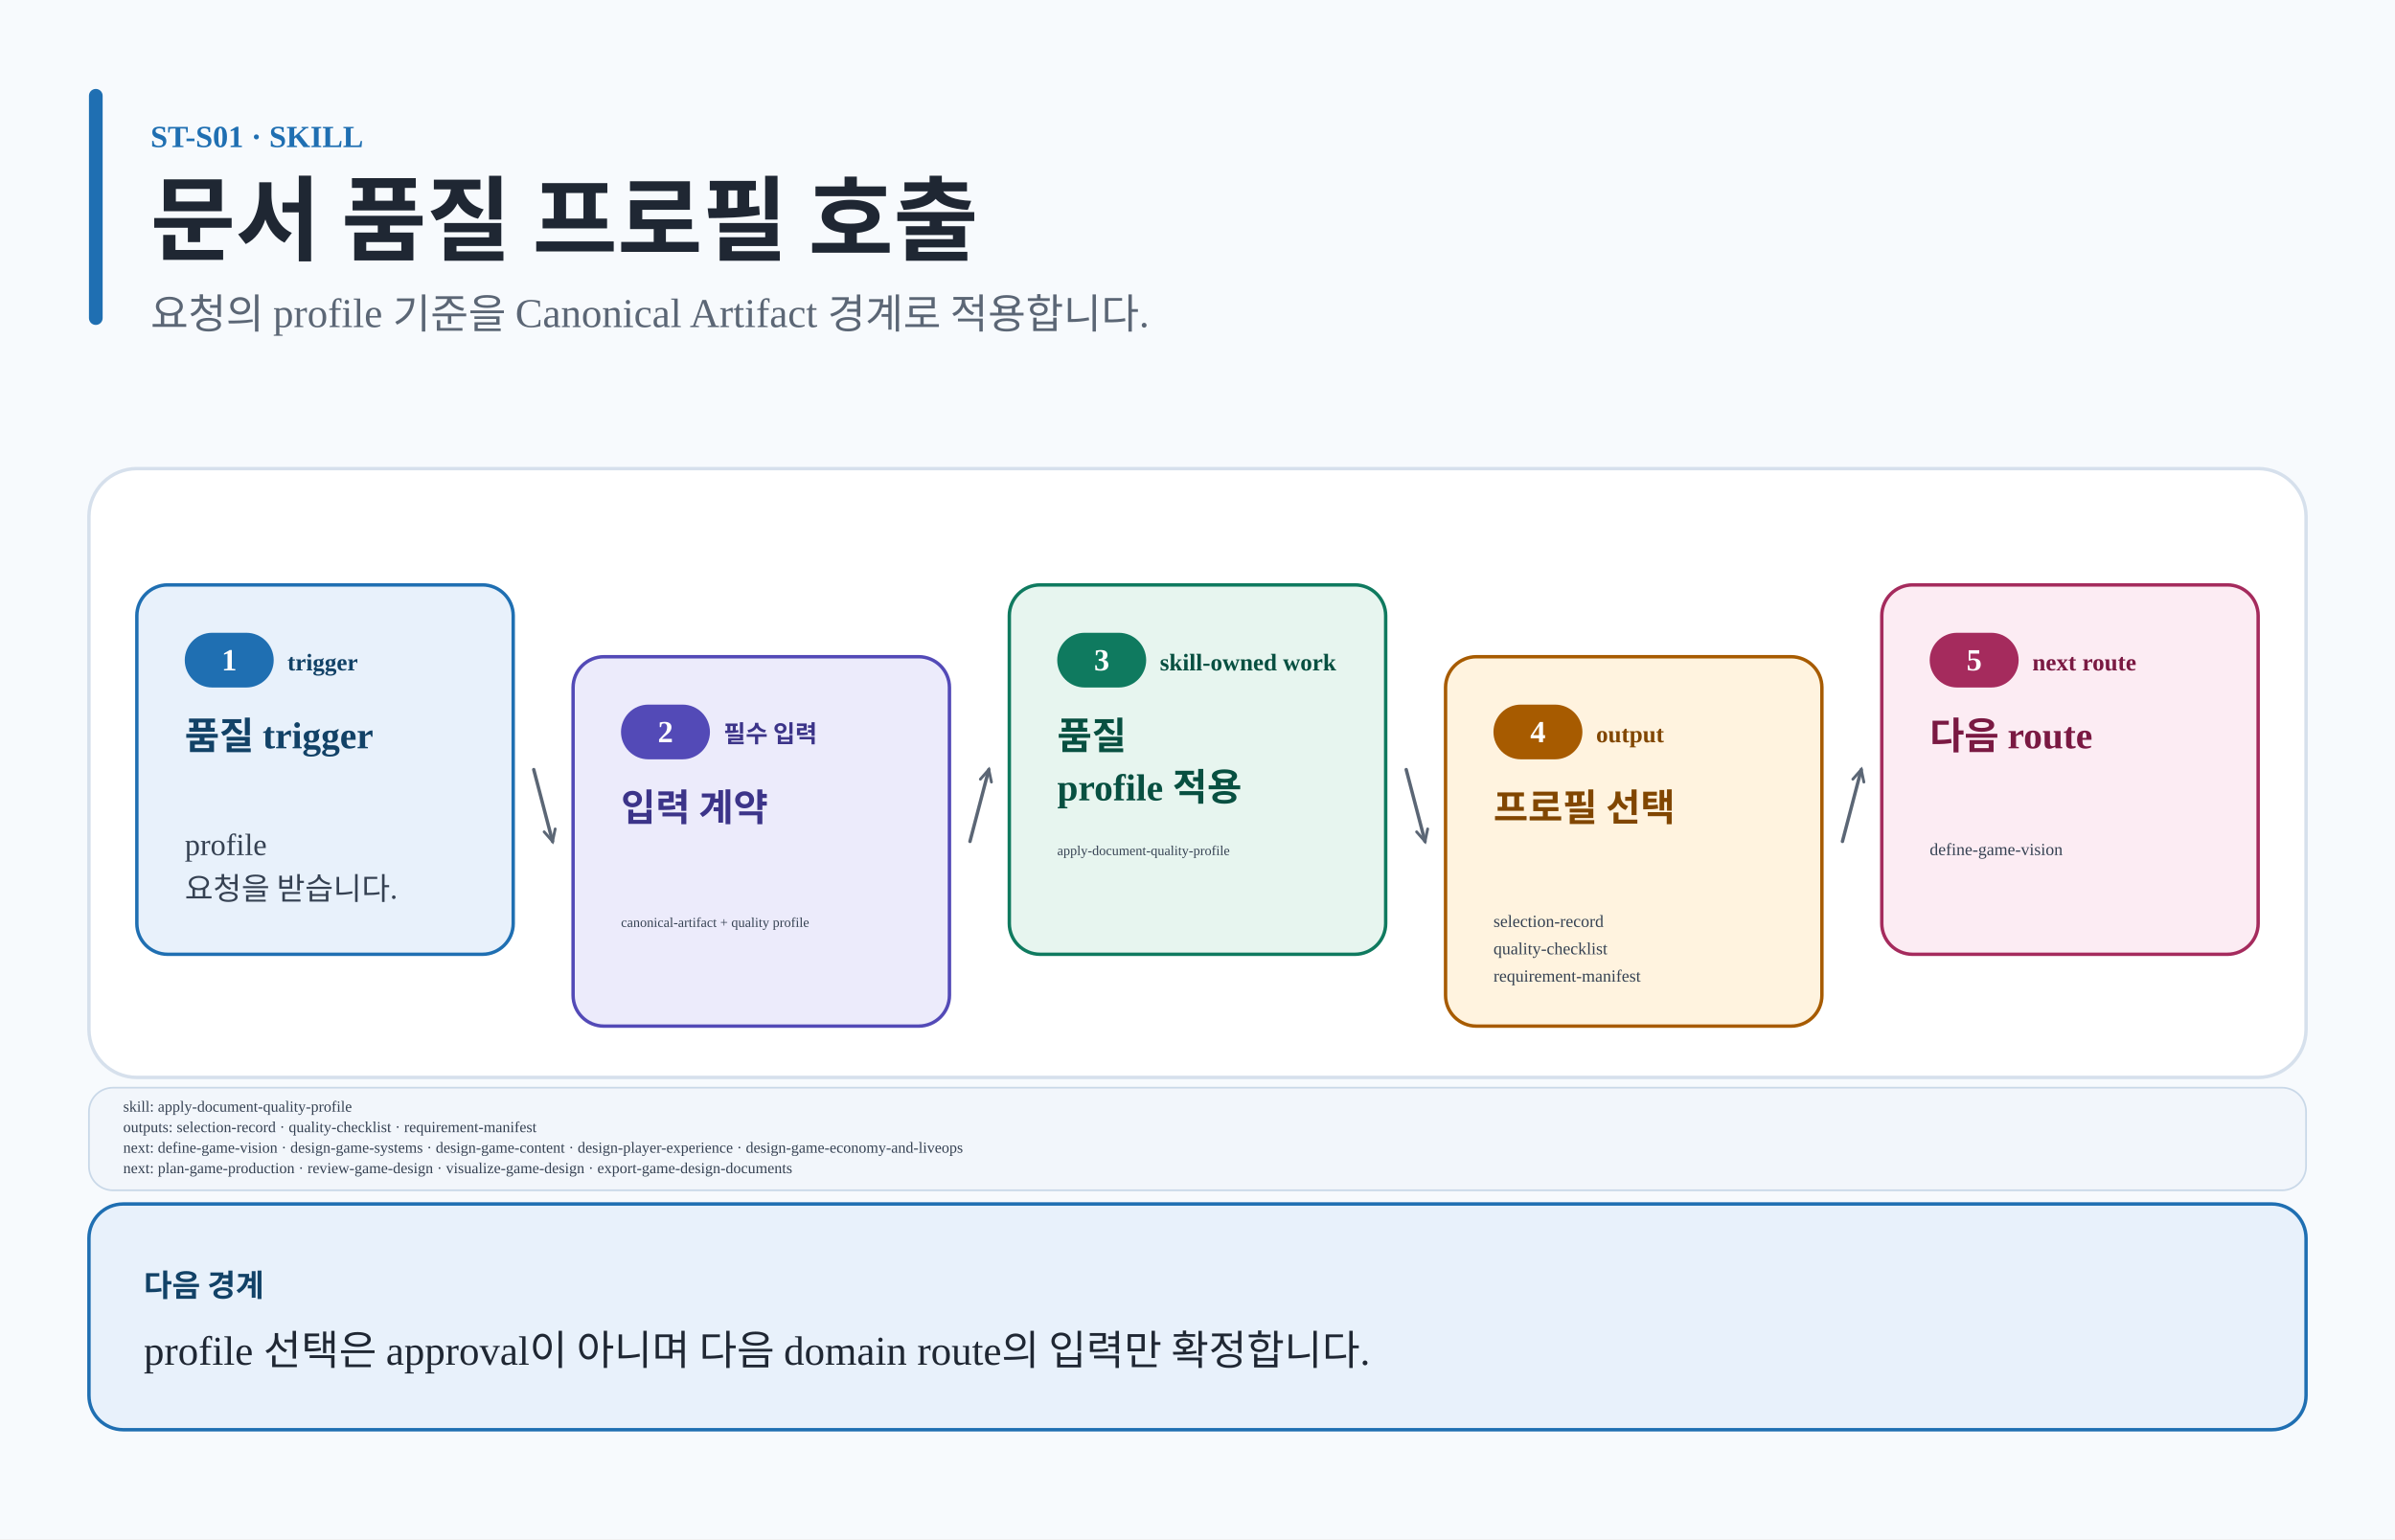
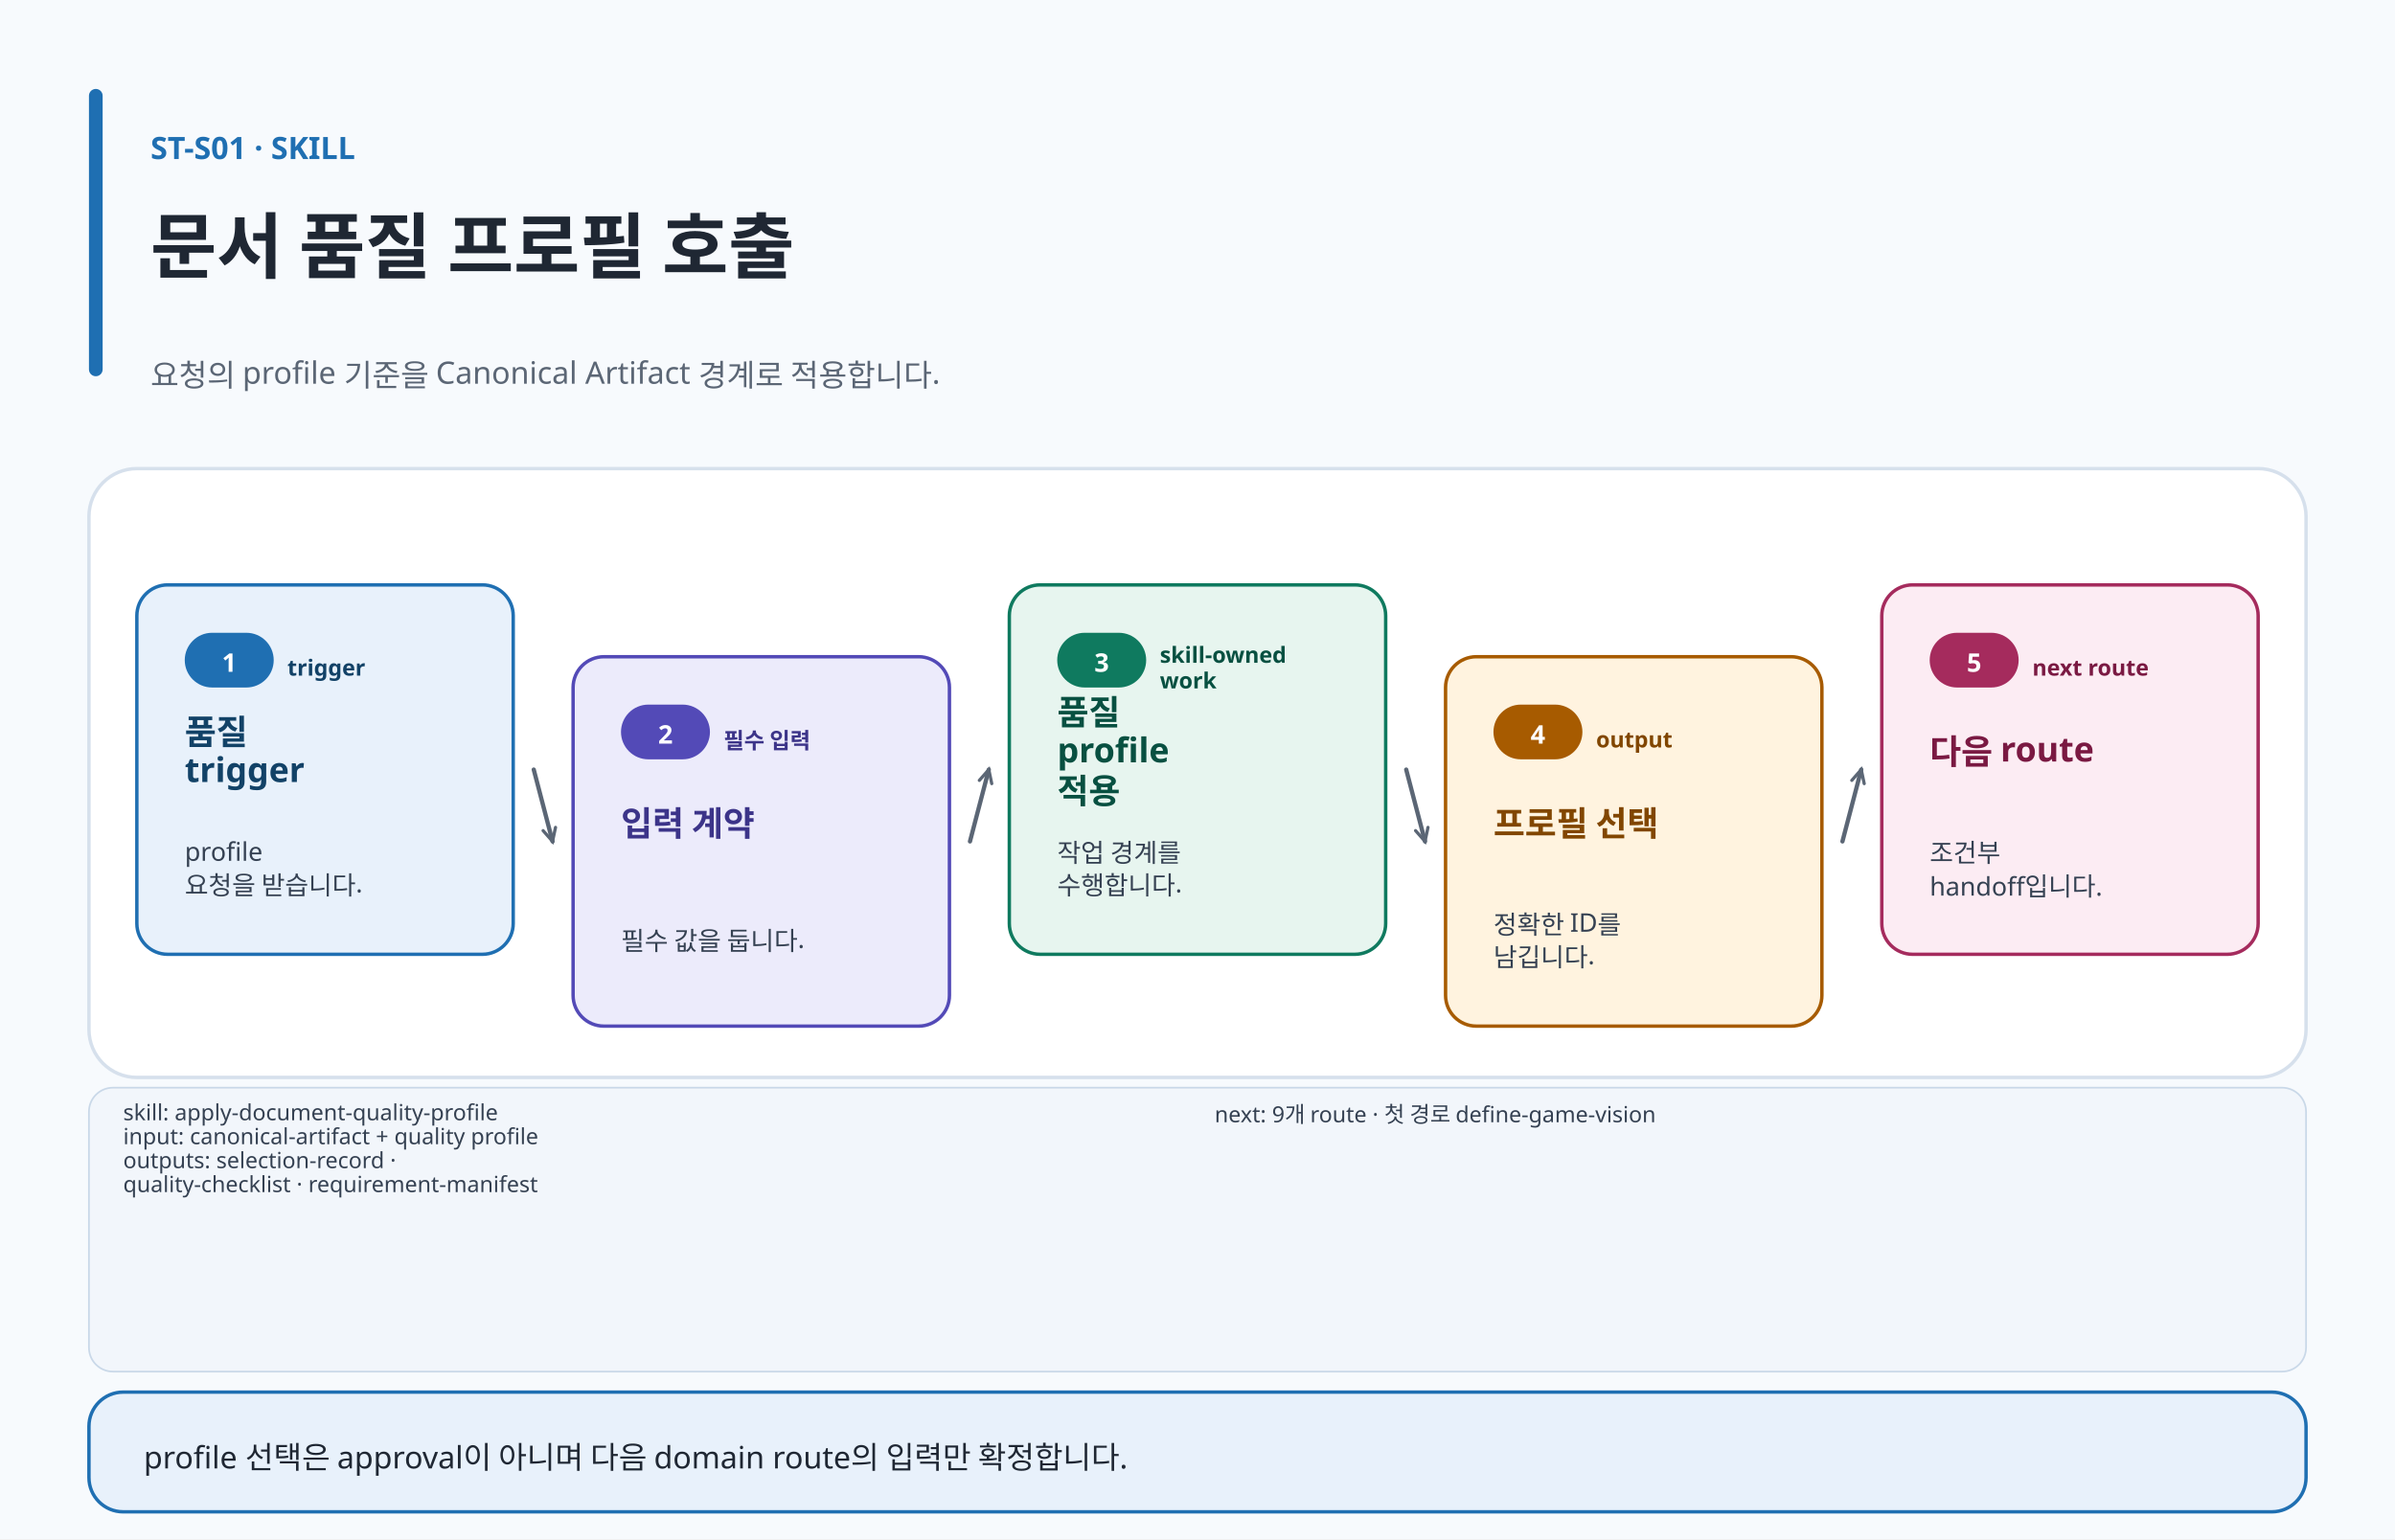
- <svg xmlns="http://www.w3.org/2000/svg" viewBox="0 0 1400 900" width="1400" height="900" role="img" aria-label="문서 품질 프로필 직접 호출 흐름">
+ <svg xmlns="http://www.w3.org/2000/svg" viewBox="0 0 1400 900" width="1400" height="900" role="img" aria-label="문서 품질 프로필 직접 호출 흐름" style="font-family:Pretendard,'Apple SD Gothic Neo','Malgun Gothic','Noto Sans KR',sans-serif">
  <defs>
-     <marker id="open-arrow" viewBox="0 0 12 12" refX="10" refY="6" markerWidth="10" markerHeight="10" markerUnits="userSpaceOnUse" orient="auto">
+     <marker id="open-arrow" viewBox="0 0 12 12" refX="10" refY="6" markerWidth="11.25" markerHeight="11.25" markerUnits="userSpaceOnUse" orient="auto">
      <path d="M 2 2 L 10 6 L 2 10" fill="none" stroke="#5B6675" stroke-width="2" stroke-linecap="round" />
    </marker>
  </defs>
  <rect width="1400" height="900" fill="#F7FAFD" />
-   <rect x="52" y="52" width="8" height="138" rx="4" fill="#1F6FB2" />
-   <text x="88" y="86" fill="#1F6FB2" font-size="18" font-weight="700">ST-S01 · SKILL</text>
-   <text x="88" y="148" fill="#1F2733" font-size="54" font-weight="700">문서 품질 프로필 호출</text>
-   <text x="88" y="192" fill="#5B6675" font-size="24">요청의 profile 기준을 Canonical Artifact 경계로 적용합니다.</text>
+   <rect x="52" y="52" width="8" height="168" rx="4" fill="#1F6FB2" />
+   <text data-text-role="eyebrow" x="88" y="86" text-anchor="start" dominant-baseline="central" fill="#1F6FB2" font-size="18" font-weight="700">
+     <tspan x="88" dy="0">ST-S01 · SKILL</tspan>
+   </text>
+   <text data-text-role="title" x="88" y="141" text-anchor="start" dominant-baseline="central" fill="#1F2733" font-size="42" font-weight="700">
+     <tspan x="88" dy="0">문서 품질 프로필 호출</tspan>
+   </text>
+   <text data-text-role="description" x="88" y="218" text-anchor="start" dominant-baseline="central" fill="#5B6675" font-size="18" font-weight="400">
+     <tspan x="88" dy="0">요청의 profile 기준을 Canonical Artifact 경계로 적용합니다.</tspan>
+   </text>
  <rect x="52" y="274" width="1296" height="356" rx="28" fill="#FFFFFF" stroke="#D6E0EC" stroke-width="2" />
-   <path d="M 312 450 L 323 492" fill="none" stroke="#5B6675" stroke-width="2" stroke-linecap="round" marker-end="url(#open-arrow)" />
-   <path d="M 567 492 L 578 450" fill="none" stroke="#5B6675" stroke-width="2" stroke-linecap="round" marker-end="url(#open-arrow)" />
-   <path d="M 822 450 L 833 492" fill="none" stroke="#5B6675" stroke-width="2" stroke-linecap="round" marker-end="url(#open-arrow)" />
-   <path d="M 1077 492 L 1088 450" fill="none" stroke="#5B6675" stroke-width="2" stroke-linecap="round" marker-end="url(#open-arrow)" />
+   <path d="M 312 450 L 323 492" fill="none" stroke="#5B6675" stroke-width="2.5" stroke-linecap="round" marker-end="url(#open-arrow)" />
+   <path d="M 567 492 L 578 450" fill="none" stroke="#5B6675" stroke-width="2.5" stroke-linecap="round" marker-end="url(#open-arrow)" />
+   <path d="M 822 450 L 833 492" fill="none" stroke="#5B6675" stroke-width="2.5" stroke-linecap="round" marker-end="url(#open-arrow)" />
+   <path d="M 1077 492 L 1088 450" fill="none" stroke="#5B6675" stroke-width="2.5" stroke-linecap="round" marker-end="url(#open-arrow)" />
  <g aria-label="읽기 순서 1: 품질 trigger">
    <rect x="80" y="342" width="220" height="216" rx="18" fill="#E8F1FB" stroke="#1F6FB2" stroke-width="2" />
    <rect x="108" y="370" width="52" height="32" rx="16" fill="#1F6FB2" />
-     <text x="134" y="392" text-anchor="middle" fill="#FFFFFF" font-size="18" font-weight="700">1</text>
-     <text x="168" y="392" fill="#124267" font-size="14" font-weight="700">trigger</text>
-     <text x="108" y="438" fill="#124267" font-size="22" font-weight="700">품질 trigger</text>
-     <text x="108" y="500" fill="#354152" font-size="18" font-weight="400">profile</text>
-     <text x="108" y="526" fill="#354152" font-size="18" font-weight="400">요청을 받습니다.</text>
+     <text data-text-role="caption" x="134" y="387" text-anchor="middle" dominant-baseline="central" fill="#FFFFFF" font-size="15" font-weight="700">
+       <tspan x="134" dy="0">1</tspan>
+     </text>
+     <text data-text-role="caption" x="168" y="390" text-anchor="start" dominant-baseline="central" fill="#124267" font-size="13" font-weight="700">
+       <tspan x="168" dy="0">trigger</tspan>
+     </text>
+     <text data-text-role="card-title" x="108" y="426.5" text-anchor="start" dominant-baseline="central" fill="#124267" font-size="20" font-weight="700">
+       <tspan x="108" dy="0">품질</tspan>
+       <tspan x="108" dy="23">trigger</tspan>
+     </text>
+     <text data-text-role="card-body" x="108" y="497.5" text-anchor="start" dominant-baseline="central" fill="#354152" font-size="15" font-weight="400">
+       <tspan x="108" dy="0">profile</tspan>
+       <tspan x="108" dy="19">요청을 받습니다.</tspan>
+     </text>
  </g>
  <g aria-label="읽기 순서 2: 입력 계약">
    <rect x="335" y="384" width="220" height="216" rx="18" fill="#ECEBFB" stroke="#534AB7" stroke-width="2" />
    <rect x="363" y="412" width="52" height="32" rx="16" fill="#534AB7" />
-     <text x="389" y="434" text-anchor="middle" fill="#FFFFFF" font-size="18" font-weight="700">2</text>
-     <text x="423" y="434" fill="#3C3489" font-size="14" font-weight="700">필수 입력</text>
-     <text x="363" y="480" fill="#3C3489" font-size="22" font-weight="700">입력 계약</text>
-     <text x="363" y="542" fill="#354152" font-size="8" textLength="164" lengthAdjust="spacingAndGlyphs">canonical-artifact + quality profile</text>
+     <text data-text-role="caption" x="389" y="429" text-anchor="middle" dominant-baseline="central" fill="#FFFFFF" font-size="15" font-weight="700">
+       <tspan x="389" dy="0">2</tspan>
+     </text>
+     <text data-text-role="caption" x="423" y="432" text-anchor="start" dominant-baseline="central" fill="#3C3489" font-size="13" font-weight="700">
+       <tspan x="423" dy="0">필수 입력</tspan>
+     </text>
+     <text data-text-role="card-title" x="363" y="480" text-anchor="start" dominant-baseline="central" fill="#3C3489" font-size="20" font-weight="700">
+       <tspan x="363" dy="0">입력 계약</tspan>
+     </text>
+     <text data-text-role="card-body" x="363" y="549" text-anchor="start" dominant-baseline="central" fill="#354152" font-size="15" font-weight="400">
+       <tspan x="363" dy="0">필수 값을 둡니다.</tspan>
+     </text>
  </g>
  <g aria-label="읽기 순서 3: 품질 profile 적용">
    <rect x="590" y="342" width="220" height="216" rx="18" fill="#E7F5EF" stroke="#0F7A5F" stroke-width="2" />
    <rect x="618" y="370" width="52" height="32" rx="16" fill="#0F7A5F" />
-     <text x="644" y="392" text-anchor="middle" fill="#FFFFFF" font-size="18" font-weight="700">3</text>
-     <text x="678" y="392" fill="#085041" font-size="14" font-weight="700">skill-owned work</text>
-     <text x="618" y="438" fill="#085041" font-size="22" font-weight="700">품질</text>
-     <text x="618" y="468" fill="#085041" font-size="22" font-weight="700">profile 적용</text>
-     <text x="618" y="500" fill="#354152" font-size="8" textLength="164" lengthAdjust="spacingAndGlyphs">apply-document-quality-profile</text>
+     <text data-text-role="caption" x="644" y="387" text-anchor="middle" dominant-baseline="central" fill="#FFFFFF" font-size="15" font-weight="700">
+       <tspan x="644" dy="0">3</tspan>
+     </text>
+     <text data-text-role="caption" x="678" y="382.5" text-anchor="start" dominant-baseline="central" fill="#085041" font-size="13" font-weight="700">
+       <tspan x="678" dy="0">skill-owned</tspan>
+       <tspan x="678" dy="15">work</tspan>
+     </text>
+     <text data-text-role="card-title" x="618" y="415" text-anchor="start" dominant-baseline="central" fill="#085041" font-size="20" font-weight="700">
+       <tspan x="618" dy="0">품질</tspan>
+       <tspan x="618" dy="23">profile</tspan>
+       <tspan x="618" dy="23">적용</tspan>
+     </text>
+     <text data-text-role="card-body" x="618" y="497.5" text-anchor="start" dominant-baseline="central" fill="#354152" font-size="15" font-weight="400">
+       <tspan x="618" dy="0">작업 경계를</tspan>
+       <tspan x="618" dy="19">수행합니다.</tspan>
+     </text>
  </g>
  <g aria-label="읽기 순서 4: 프로필 선택">
    <rect x="845" y="384" width="220" height="216" rx="18" fill="#FFF3DF" stroke="#A75B00" stroke-width="2" />
    <rect x="873" y="412" width="52" height="32" rx="16" fill="#A75B00" />
-     <text x="899" y="434" text-anchor="middle" fill="#FFFFFF" font-size="18" font-weight="700">4</text>
-     <text x="933" y="434" fill="#814600" font-size="14" font-weight="700">output</text>
-     <text x="873" y="480" fill="#814600" font-size="22" font-weight="700">프로필 선택</text>
-     <text x="873" y="542" fill="#354152" font-size="10" textLength="164" lengthAdjust="spacingAndGlyphs">selection-record</text>
-     <text x="873" y="558" fill="#354152" font-size="10" textLength="164" lengthAdjust="spacingAndGlyphs">quality-checklist</text>
-     <text x="873" y="574" fill="#354152" font-size="10" textLength="164" lengthAdjust="spacingAndGlyphs">requirement-manifest</text>
+     <text data-text-role="caption" x="899" y="429" text-anchor="middle" dominant-baseline="central" fill="#FFFFFF" font-size="15" font-weight="700">
+       <tspan x="899" dy="0">4</tspan>
+     </text>
+     <text data-text-role="caption" x="933" y="432" text-anchor="start" dominant-baseline="central" fill="#814600" font-size="13" font-weight="700">
+       <tspan x="933" dy="0">output</tspan>
+     </text>
+     <text data-text-role="card-title" x="873" y="480" text-anchor="start" dominant-baseline="central" fill="#814600" font-size="20" font-weight="700">
+       <tspan x="873" dy="0">프로필 선택</tspan>
+     </text>
+     <text data-text-role="card-body" x="873" y="539.5" text-anchor="start" dominant-baseline="central" fill="#354152" font-size="15" font-weight="400">
+       <tspan x="873" dy="0">정확한 ID를</tspan>
+       <tspan x="873" dy="19">남깁니다.</tspan>
+     </text>
  </g>
  <g aria-label="읽기 순서 5: 다음 route">
    <rect x="1100" y="342" width="220" height="216" rx="18" fill="#FCECF3" stroke="#A52B5D" stroke-width="2" />
    <rect x="1128" y="370" width="52" height="32" rx="16" fill="#A52B5D" />
-     <text x="1154" y="392" text-anchor="middle" fill="#FFFFFF" font-size="18" font-weight="700">5</text>
-     <text x="1188" y="392" fill="#7A1942" font-size="14" font-weight="700">next route</text>
-     <text x="1128" y="438" fill="#7A1942" font-size="22" font-weight="700">다음 route</text>
-     <text x="1128" y="500" fill="#354152" font-size="10" textLength="164" lengthAdjust="spacingAndGlyphs">define-game-vision</text>
+     <text data-text-role="caption" x="1154" y="387" text-anchor="middle" dominant-baseline="central" fill="#FFFFFF" font-size="15" font-weight="700">
+       <tspan x="1154" dy="0">5</tspan>
+     </text>
+     <text data-text-role="caption" x="1188" y="390" text-anchor="start" dominant-baseline="central" fill="#7A1942" font-size="13" font-weight="700">
+       <tspan x="1188" dy="0">next route</tspan>
+     </text>
+     <text data-text-role="card-title" x="1128" y="438" text-anchor="start" dominant-baseline="central" fill="#7A1942" font-size="20" font-weight="700">
+       <tspan x="1128" dy="0">다음 route</tspan>
+     </text>
+     <text data-text-role="card-body" x="1128" y="497.5" text-anchor="start" dominant-baseline="central" fill="#354152" font-size="15" font-weight="400">
+       <tspan x="1128" dy="0">조건부</tspan>
+       <tspan x="1128" dy="19">handoff입니다.</tspan>
+     </text>
  </g>
-   <rect x="52" y="636" width="1296" height="60" rx="14" fill="#F2F6FB" stroke="#C9D8E8" stroke-width="1" />
-   <text x="72" y="650" fill="#354152" font-size="9">skill: apply-document-quality-profile</text>
-   <text x="72" y="662" fill="#354152" font-size="9">outputs: selection-record · quality-checklist · requirement-manifest</text>
-   <text x="72" y="674" fill="#354152" font-size="9">next: define-game-vision · design-game-systems · design-game-content · design-player-experience · design-game-economy-and-liveops</text>
-   <text x="72" y="686" fill="#354152" font-size="9">next: plan-game-production · review-game-design · visualize-game-design · export-game-design-documents</text>
-   <rect x="52" y="704" width="1296" height="132" rx="20" fill="#E8F1FB" stroke="#1F6FB2" stroke-width="2" />
-   <text x="84" y="758" fill="#124267" font-size="18" font-weight="700">다음 경계</text>
-   <text x="84" y="798" fill="#1F2733" font-size="24">profile 선택은 approval이 아니며 다음 domain route의 입력만 확정합니다.</text>
+   <rect x="52" y="636" width="1296" height="166" rx="14" fill="#F2F6FB" stroke="#C9D8E8" stroke-width="1" />
+   <text data-text-role="semantic-rail" x="72" y="650" text-anchor="start" dominant-baseline="central" fill="#354152" font-size="13" font-weight="400">
+     <tspan x="72" dy="0">skill: apply-document-quality-profile</tspan>
+   </text>
+   <text data-text-role="semantic-rail" x="72" y="664" text-anchor="start" dominant-baseline="central" fill="#354152" font-size="13" font-weight="400">
+     <tspan x="72" dy="0">input: canonical-artifact + quality profile</tspan>
+   </text>
+   <text data-text-role="semantic-rail" x="72" y="678" text-anchor="start" dominant-baseline="central" fill="#354152" font-size="13" font-weight="400">
+     <tspan x="72" dy="0">outputs: selection-record ·</tspan>
+     <tspan x="72" dy="14">quality-checklist · requirement-manifest</tspan>
+   </text>
+   <text data-text-role="semantic-rail" x="710" y="650" text-anchor="start" dominant-baseline="central" fill="#354152" font-size="13" font-weight="400">
+     <tspan x="710" dy="0">next: 9개 route · 첫 경로 define-game-vision</tspan>
+   </text>
+   <rect x="52" y="814" width="1296" height="70" rx="20" fill="#E8F1FB" stroke="#1F6FB2" stroke-width="2" />
+   <text data-text-role="footer" x="84" y="850" text-anchor="start" dominant-baseline="central" fill="#1F2733" font-size="18" font-weight="400">
+     <tspan x="84" dy="0">profile 선택은 approval이 아니며 다음 domain route의 입력만 확정합니다.</tspan>
+   </text>
</svg>
